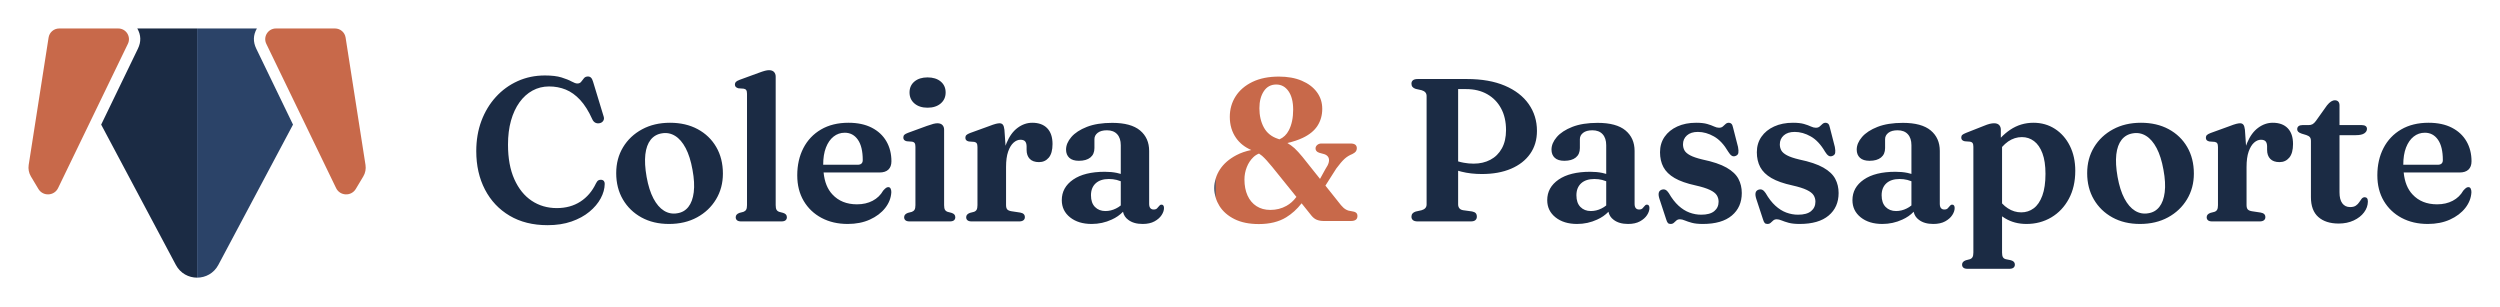
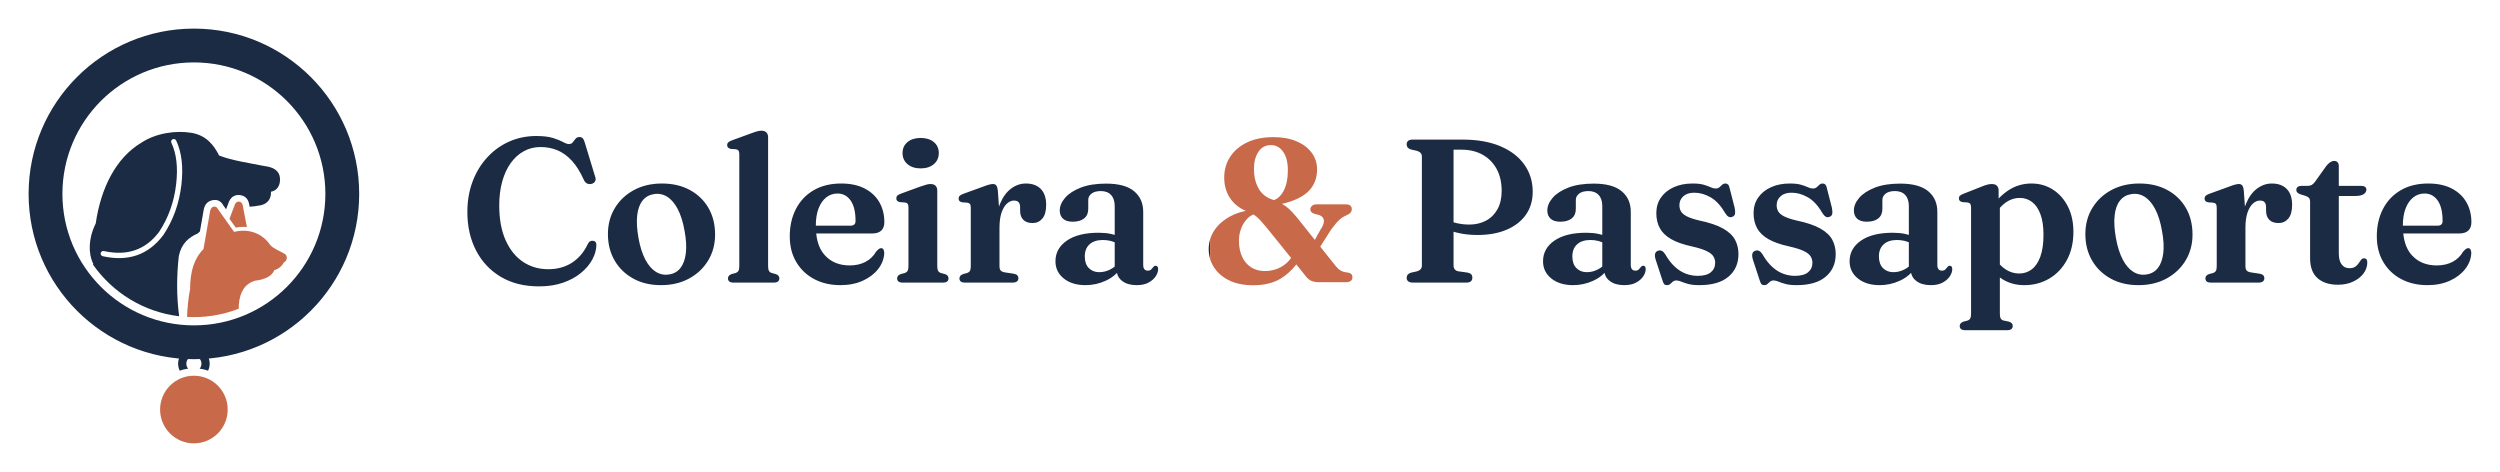
- <svg xmlns="http://www.w3.org/2000/svg" viewBox="-14.00 -108.85 1229.04 150.50" role="img" aria-label="Coleira &amp; Passaporte">
-   <path fill="#1B2B44" d="M82.89 -94.85V27.65C78.78 27.65 74.68 25.56 72.45 21.38L35.74 -47.59L53.8 -84.91Q56.28 -90.03 53.5 -94.85H82.89Z" />
-   <path fill="#2B4368" d="M111.99 -84.91 130.05 -47.59 93.34 21.38C91.11 25.56 87 27.65 82.89 27.65V-94.85H112.29Q109.51 -90.03 111.99 -84.91Z" />
-   <path fill="#C8694A" d="M9.89 -90.4C10.29 -92.96 12.5 -94.85 15.09 -94.85H44.14C48.02 -94.85 50.56 -90.79 48.87 -87.3L14.56 -16.4C12.65 -12.45 7.12 -12.21 4.87 -15.97L1.19 -22.12C0.18 -23.81 -0.2 -25.8 0.1 -27.74ZM116.92 -87.3C115.23 -90.79 117.77 -94.85 121.65 -94.85H150.7C153.29 -94.85 155.5 -92.96 155.9 -90.4L165.69 -27.74C165.99 -25.8 165.61 -23.81 164.6 -22.12L160.92 -15.97C158.66 -12.21 153.13 -12.45 151.22 -16.4Z" />
-   <path fill="#1B2B44" d="M741.59 -44.5Q741.59 -38 738.26 -33.25Q734.94 -28.5 728.86 -25.9Q722.79 -23.3 714.54 -23.3Q709.04 -23.3 704.49 -24.45Q703.64 -24.65 702.84 -24.9V-8.35Q702.84 -7.25 703.44 -6.47Q704.04 -5.7 705.34 -5.5L709.69 -4.9Q710.94 -4.65 711.49 -4.05Q712.04 -3.45 712.04 -2.3Q712.04 -1.25 711.31 -0.62Q710.59 0 709.04 0H682.94Q681.39 0 680.64 -0.62Q679.89 -1.25 679.89 -2.3Q679.89 -4.2 681.99 -4.85L684.89 -5.5Q686.09 -5.85 686.71 -6.55Q687.34 -7.25 687.34 -8.35V-61.65Q687.34 -62.75 686.71 -63.45Q686.09 -64.15 684.89 -64.5L681.99 -65.15Q679.89 -65.8 679.89 -67.7Q679.89 -68.8 680.64 -69.4Q681.39 -70 682.94 -70H707.19Q718.09 -70 725.79 -66.73Q733.49 -63.45 737.54 -57.68Q741.59 -51.9 741.59 -44.5ZM969.64 -45.1V-41.15Q971.79 -43.4 974.24 -45.05Q979.39 -48.5 985.69 -48.5Q991.59 -48.5 996.24 -45.5Q1000.89 -42.5 1003.56 -37.18Q1006.24 -31.85 1006.24 -24.9Q1006.24 -16.95 1003.06 -11.08Q999.89 -5.2 994.44 -1.97Q988.99 1.25 982.24 1.25Q976.29 1.25 971.69 -1.55Q970.94 -2 970.24 -2.5V15.3Q970.24 16.85 970.66 17.57Q971.09 18.3 971.99 18.55L974.64 19.1Q975.64 19.4 976.09 19.93Q976.54 20.45 976.54 21.25Q976.54 22.2 975.86 22.75Q975.19 23.3 973.74 23.3H953.29Q951.89 23.3 951.24 22.75Q950.59 22.2 950.59 21.25Q950.59 20.5 951.04 19.98Q951.49 19.45 952.44 19.1L954.39 18.6Q955.29 18.3 955.71 17.57Q956.14 16.85 956.14 15.3V-36.7Q956.14 -37.95 955.76 -38.5Q955.39 -39.05 954.54 -39.2L951.89 -39.4Q950.99 -39.6 950.59 -40.05Q950.19 -40.5 950.19 -41.2Q950.19 -42.05 950.66 -42.5Q951.14 -42.95 952.49 -43.5L961.24 -46.95Q963.04 -47.7 964.21 -47.98Q965.39 -48.25 966.29 -48.25Q967.99 -48.25 968.81 -47.38Q969.64 -46.5 969.64 -45.1ZM315.39 -48.5Q323.14 -48.5 328.99 -45.35Q334.84 -42.2 338.11 -36.58Q341.39 -30.95 341.39 -23.5Q341.39 -16.45 338.01 -10.85Q334.64 -5.25 328.69 -2Q322.74 1.25 314.89 1.25Q307.19 1.25 301.36 -1.95Q295.54 -5.15 292.24 -10.77Q288.94 -16.4 288.94 -23.75Q288.94 -30.9 292.31 -36.47Q295.69 -42.05 301.64 -45.27Q307.59 -48.5 315.39 -48.5ZM1038.54 -48.5Q1046.29 -48.5 1052.14 -45.35Q1057.99 -42.2 1061.26 -36.58Q1064.54 -30.95 1064.54 -23.5Q1064.54 -16.45 1061.16 -10.85Q1057.79 -5.25 1051.84 -2Q1045.89 1.25 1038.04 1.25Q1030.34 1.25 1024.51 -1.95Q1018.69 -5.15 1015.39 -10.77Q1012.09 -16.4 1012.09 -23.75Q1012.09 -30.9 1015.46 -36.47Q1018.84 -42.05 1024.79 -45.27Q1030.74 -48.5 1038.54 -48.5ZM283.29 -18.45Q283.24 -14.9 281.31 -11.32Q279.39 -7.75 275.76 -4.75Q272.14 -1.75 266.96 0.05Q261.79 1.85 255.19 1.85Q244.39 1.85 236.54 -2.8Q228.69 -7.45 224.41 -15.67Q220.14 -23.9 220.14 -34.55Q220.14 -42.65 222.66 -49.4Q225.19 -56.15 229.76 -61.17Q234.34 -66.2 240.49 -68.97Q246.64 -71.75 253.89 -71.75Q258.89 -71.75 262.04 -70.78Q265.19 -69.8 266.99 -68.8Q268.79 -67.8 269.84 -67.8Q271.09 -67.8 271.74 -68.68Q272.39 -69.55 273.09 -70.4Q273.79 -71.25 275.04 -71.25Q275.94 -71.25 276.54 -70.67Q277.14 -70.1 277.54 -68.75L282.79 -51.5Q283.14 -50.35 282.56 -49.45Q281.99 -48.55 280.84 -48.3Q279.64 -48.05 278.69 -48.52Q277.74 -49 277.19 -50.2Q274.49 -56.2 271.21 -59.73Q267.94 -63.25 264.14 -64.8Q260.34 -66.35 255.94 -66.35Q251.49 -66.35 247.79 -64.32Q244.09 -62.3 241.39 -58.55Q238.69 -54.8 237.21 -49.55Q235.74 -44.3 235.74 -37.75Q235.74 -27.7 238.86 -20.73Q241.99 -13.75 247.39 -10.15Q252.79 -6.55 259.74 -6.55Q266.39 -6.55 271.31 -9.72Q276.24 -12.9 278.99 -18.7Q279.54 -19.85 280.24 -20.23Q280.94 -20.6 281.79 -20.45Q282.54 -20.35 282.91 -19.82Q283.29 -19.3 283.29 -18.45ZM896.69 -10.45Q896.69 -16.7 902.26 -20.55Q907.84 -24.4 917.84 -24.4Q921.09 -24.4 923.74 -23.85Q924.74 -23.65 925.69 -23.35V-37.45Q925.69 -40.95 923.91 -42.88Q922.14 -44.8 918.89 -44.8Q915.94 -44.8 914.34 -43.55Q912.74 -42.3 912.74 -40.45V-36.05Q912.74 -33.05 910.74 -31.42Q908.74 -29.8 905.09 -29.8Q901.99 -29.8 900.39 -31.27Q898.79 -32.75 898.79 -35.3Q898.79 -38.45 901.39 -41.48Q903.99 -44.5 909.04 -46.48Q914.09 -48.45 921.49 -48.45Q930.69 -48.45 935.16 -44.73Q939.64 -41 939.64 -34.65V-8.65Q939.64 -7.25 940.21 -6.55Q940.79 -5.85 941.84 -5.85Q942.94 -5.85 943.49 -6.38Q944.04 -6.9 944.44 -7.45Q944.69 -7.8 944.99 -8.03Q945.29 -8.25 945.74 -8.25Q946.34 -8.25 946.64 -7.8Q946.94 -7.35 946.94 -6.6Q946.94 -4.9 945.76 -3.1Q944.59 -1.3 942.26 -0.02Q939.94 1.25 936.44 1.25Q931.99 1.25 929.34 -0.8Q927.29 -2.3 926.79 -4.75Q924.49 -2.35 921.24 -0.9Q916.59 1.25 911.39 1.25Q904.84 1.25 900.76 -2Q896.69 -5.25 896.69 -10.45ZM746.64 -10.45Q746.64 -16.7 752.21 -20.55Q757.79 -24.4 767.79 -24.4Q771.04 -24.4 773.69 -23.85Q774.69 -23.65 775.64 -23.35V-37.45Q775.64 -40.95 773.86 -42.88Q772.09 -44.8 768.84 -44.8Q765.89 -44.8 764.29 -43.55Q762.69 -42.3 762.69 -40.45V-36.05Q762.69 -33.05 760.69 -31.42Q758.69 -29.8 755.04 -29.8Q751.94 -29.8 750.34 -31.27Q748.74 -32.75 748.74 -35.3Q748.74 -38.45 751.34 -41.48Q753.94 -44.5 758.99 -46.48Q764.04 -48.45 771.44 -48.45Q780.64 -48.45 785.11 -44.73Q789.59 -41 789.59 -34.65V-8.65Q789.59 -7.25 790.16 -6.55Q790.74 -5.85 791.79 -5.85Q792.89 -5.85 793.44 -6.38Q793.99 -6.9 794.39 -7.45Q794.64 -7.8 794.94 -8.03Q795.24 -8.25 795.69 -8.25Q796.29 -8.25 796.59 -7.8Q796.89 -7.35 796.89 -6.6Q796.89 -4.9 795.71 -3.1Q794.54 -1.3 792.21 -0.02Q789.89 1.25 786.39 1.25Q781.94 1.25 779.29 -0.8Q777.24 -2.3 776.74 -4.75Q774.44 -2.35 771.19 -0.9Q766.54 1.25 761.34 1.25Q754.79 1.25 750.71 -2Q746.64 -5.25 746.64 -10.45ZM507.99 -10.45Q507.99 -16.7 513.56 -20.55Q519.14 -24.4 529.14 -24.4Q532.39 -24.4 535.04 -23.85Q536.04 -23.65 536.99 -23.35V-37.45Q536.99 -40.95 535.21 -42.88Q533.44 -44.8 530.19 -44.8Q527.24 -44.8 525.64 -43.55Q524.04 -42.3 524.04 -40.45V-36.05Q524.04 -33.05 522.04 -31.42Q520.04 -29.8 516.39 -29.8Q513.29 -29.8 511.69 -31.27Q510.09 -32.75 510.09 -35.3Q510.09 -38.45 512.69 -41.48Q515.29 -44.5 520.34 -46.48Q525.39 -48.45 532.79 -48.45Q541.99 -48.45 546.46 -44.73Q550.94 -41 550.94 -34.65V-8.65Q550.94 -7.25 551.51 -6.55Q552.09 -5.85 553.14 -5.85Q554.24 -5.85 554.79 -6.38Q555.34 -6.9 555.74 -7.45Q555.99 -7.8 556.29 -8.03Q556.59 -8.25 557.04 -8.25Q557.64 -8.25 557.94 -7.8Q558.24 -7.35 558.24 -6.6Q558.24 -4.9 557.06 -3.1Q555.89 -1.3 553.56 -0.02Q551.24 1.25 547.74 1.25Q543.29 1.25 540.64 -0.8Q538.59 -2.3 538.09 -4.75Q535.79 -2.35 532.54 -0.9Q527.89 1.25 522.69 1.25Q516.14 1.25 512.06 -2Q507.99 -5.25 507.99 -10.45ZM1201.04 -29.55Q1201.04 -26.9 1199.54 -25.47Q1198.04 -24.05 1195.14 -24.05H1167.69Q1168.39 -17.1 1172.04 -13.25Q1176.54 -8.4 1184.09 -8.4Q1188.49 -8.4 1191.81 -10.15Q1195.14 -11.9 1196.99 -15.15Q1197.89 -16.15 1198.41 -16.5Q1198.94 -16.85 1199.49 -16.85Q1200.29 -16.85 1200.64 -16.12Q1200.99 -15.4 1200.99 -14.4Q1200.79 -10.2 1197.99 -6.62Q1195.19 -3.05 1190.44 -0.9Q1185.69 1.25 1179.54 1.25Q1172.29 1.25 1166.69 -1.72Q1161.09 -4.7 1157.91 -10.07Q1154.74 -15.45 1154.74 -22.65Q1154.74 -30.2 1157.76 -36.05Q1160.79 -41.9 1166.44 -45.2Q1172.09 -48.5 1179.94 -48.5Q1186.64 -48.5 1191.36 -46.08Q1196.09 -43.65 1198.56 -39.38Q1201.04 -35.1 1201.04 -29.55ZM424.24 -29.55Q424.24 -26.9 422.74 -25.47Q421.24 -24.05 418.34 -24.05H390.89Q391.59 -17.1 395.24 -13.25Q399.74 -8.4 407.29 -8.4Q411.69 -8.4 415.01 -10.15Q418.34 -11.9 420.19 -15.15Q421.09 -16.15 421.61 -16.5Q422.14 -16.85 422.69 -16.85Q423.49 -16.85 423.84 -16.12Q424.19 -15.4 424.19 -14.4Q423.99 -10.2 421.19 -6.62Q418.39 -3.05 413.64 -0.9Q408.89 1.25 402.74 1.25Q395.49 1.25 389.89 -1.72Q384.29 -4.7 381.11 -10.07Q377.94 -15.45 377.94 -22.65Q377.94 -30.2 380.96 -36.05Q383.99 -41.9 389.64 -45.2Q395.29 -48.5 403.14 -48.5Q409.84 -48.5 414.56 -46.08Q419.29 -43.65 421.76 -39.38Q424.24 -35.1 424.24 -29.55ZM868.29 -44Q864.84 -44 862.91 -42.27Q860.99 -40.55 860.99 -37.9Q860.99 -36.25 861.71 -34.92Q862.44 -33.6 864.49 -32.5Q866.54 -31.4 870.49 -30.45Q878.19 -28.85 882.39 -26.45Q886.59 -24.05 888.24 -20.92Q889.89 -17.8 889.89 -13.95Q889.89 -7 884.99 -2.88Q880.09 1.25 870.74 1.25Q867.44 1.25 865.34 0.68Q863.24 0.1 861.89 -0.47Q860.54 -1.05 859.49 -1.05Q858.44 -1.05 857.76 -0.47Q857.09 0.1 856.49 0.68Q855.89 1.25 854.89 1.25Q853.99 1.25 853.54 0.75Q853.09 0.25 852.69 -1.1L849.39 -11.15Q848.84 -12.9 849.06 -14Q849.29 -15.1 850.39 -15.55Q851.54 -15.95 852.39 -15.53Q853.24 -15.1 853.99 -13.95Q856.24 -10.05 858.79 -7.73Q861.34 -5.4 864.16 -4.35Q866.99 -3.3 869.94 -3.3Q874.24 -3.3 876.36 -5.05Q878.49 -6.8 878.49 -9.7Q878.49 -11.45 877.59 -12.88Q876.69 -14.3 874.24 -15.47Q871.79 -16.65 867.14 -17.7Q860.69 -19.1 856.86 -21.32Q853.04 -23.55 851.36 -26.7Q849.69 -29.85 849.69 -34Q849.69 -38.35 851.94 -41.6Q854.19 -44.85 858.19 -46.67Q862.19 -48.5 867.44 -48.5Q870.84 -48.5 872.89 -47.9Q874.94 -47.3 876.26 -46.67Q877.59 -46.05 878.69 -46.05Q879.89 -46.05 880.59 -46.67Q881.29 -47.3 881.94 -47.9Q882.59 -48.5 883.54 -48.5Q884.29 -48.5 884.81 -47.98Q885.34 -47.45 885.59 -46.15L888.04 -36.6Q888.39 -34.75 888.21 -33.7Q888.04 -32.65 886.89 -32.2Q885.79 -31.75 884.94 -32.3Q884.09 -32.85 883.24 -34.25Q880.14 -39.55 876.21 -41.77Q872.29 -44 868.29 -44ZM820.69 -44Q817.24 -44 815.31 -42.27Q813.39 -40.55 813.39 -37.9Q813.39 -36.25 814.11 -34.92Q814.84 -33.6 816.89 -32.5Q818.94 -31.4 822.89 -30.45Q830.59 -28.85 834.79 -26.45Q838.99 -24.05 840.64 -20.92Q842.29 -17.8 842.29 -13.95Q842.29 -7 837.39 -2.88Q832.49 1.25 823.14 1.25Q819.84 1.25 817.74 0.68Q815.64 0.1 814.29 -0.47Q812.94 -1.05 811.89 -1.05Q810.84 -1.05 810.16 -0.47Q809.49 0.1 808.89 0.68Q808.29 1.25 807.29 1.25Q806.39 1.25 805.94 0.75Q805.49 0.25 805.09 -1.1L801.79 -11.15Q801.24 -12.9 801.46 -14Q801.69 -15.1 802.79 -15.55Q803.94 -15.95 804.79 -15.53Q805.64 -15.1 806.39 -13.95Q808.64 -10.05 811.19 -7.73Q813.74 -5.4 816.56 -4.35Q819.39 -3.3 822.34 -3.3Q826.64 -3.3 828.76 -5.05Q830.89 -6.8 830.89 -9.7Q830.89 -11.45 829.99 -12.88Q829.09 -14.3 826.64 -15.47Q824.19 -16.65 819.54 -17.7Q813.09 -19.1 809.26 -21.32Q805.44 -23.55 803.76 -26.7Q802.09 -29.85 802.09 -34Q802.09 -38.35 804.34 -41.6Q806.59 -44.85 810.59 -46.67Q814.59 -48.5 819.84 -48.5Q823.24 -48.5 825.29 -47.9Q827.34 -47.3 828.66 -46.67Q829.99 -46.05 831.09 -46.05Q832.29 -46.05 832.99 -46.67Q833.69 -47.3 834.34 -47.9Q834.99 -48.5 835.94 -48.5Q836.69 -48.5 837.21 -47.98Q837.74 -47.45 837.99 -46.15L840.44 -36.6Q840.79 -34.75 840.61 -33.7Q840.44 -32.65 839.29 -32.2Q838.19 -31.75 837.34 -32.3Q836.49 -32.85 835.64 -34.25Q832.54 -39.55 828.61 -41.77Q824.69 -44 820.69 -44ZM367.34 -71.15V-8Q367.34 -6.45 367.76 -5.72Q368.19 -5 369.09 -4.7L370.99 -4.2Q371.94 -3.9 372.39 -3.38Q372.84 -2.85 372.84 -2.05Q372.84 -1.1 372.19 -0.55Q371.54 0 370.09 0H350.39Q348.99 0 348.34 -0.55Q347.69 -1.1 347.69 -2.05Q347.69 -2.8 348.14 -3.32Q348.59 -3.85 349.54 -4.2L351.49 -4.7Q352.39 -5.05 352.81 -5.75Q353.24 -6.45 353.24 -8V-62.75Q353.24 -64 352.86 -64.55Q352.49 -65.1 351.64 -65.25L348.99 -65.45Q348.09 -65.7 347.69 -66.15Q347.29 -66.6 347.29 -67.3Q347.29 -68.1 347.79 -68.6Q348.29 -69.1 349.59 -69.6L358.89 -73Q360.89 -73.75 362.04 -74.05Q363.19 -74.35 364.04 -74.35Q365.69 -74.35 366.51 -73.47Q367.34 -72.6 367.34 -71.15ZM1089.64 -45.05 1090.19 -37.2Q1090.44 -37.95 1090.74 -38.65Q1092.79 -43.55 1096.14 -46.02Q1099.49 -48.5 1103.34 -48.5Q1108.09 -48.5 1110.69 -45.8Q1113.29 -43.1 1113.29 -38.05Q1113.29 -33.55 1111.44 -31.35Q1109.59 -29.15 1106.64 -29.15Q1103.64 -29.15 1102.09 -30.75Q1100.54 -32.35 1100.54 -35.2V-37Q1100.49 -38.6 1099.79 -39.38Q1099.09 -40.15 1097.49 -40.15Q1095.74 -40.15 1094.11 -38.7Q1092.49 -37.25 1091.46 -34.3Q1090.44 -31.35 1090.44 -26.75V-8.05Q1090.44 -6.6 1091.01 -5.92Q1091.59 -5.25 1093.09 -5L1097.39 -4.35Q1098.54 -4.15 1099.11 -3.6Q1099.69 -3.05 1099.69 -2.1Q1099.69 -1.1 1098.96 -0.55Q1098.24 0 1096.89 0H1073.54Q1072.14 0 1071.49 -0.55Q1070.84 -1.1 1070.84 -2.05Q1070.84 -2.8 1071.29 -3.32Q1071.74 -3.85 1072.69 -4.2L1074.64 -4.7Q1075.54 -5 1075.96 -5.72Q1076.39 -6.45 1076.39 -8V-36.55Q1076.39 -37.85 1076.01 -38.4Q1075.64 -38.95 1074.79 -39.1L1072.14 -39.3Q1071.24 -39.5 1070.84 -39.95Q1070.44 -40.4 1070.44 -41.1Q1070.44 -41.95 1070.94 -42.45Q1071.44 -42.95 1072.74 -43.45L1081.84 -46.75Q1084.29 -47.7 1085.44 -47.98Q1086.59 -48.25 1087.24 -48.25Q1088.34 -48.25 1088.89 -47.52Q1089.44 -46.8 1089.64 -45.05ZM479.79 -45.05 480.34 -37.2Q480.59 -37.95 480.89 -38.65Q482.94 -43.55 486.29 -46.02Q489.64 -48.5 493.49 -48.5Q498.24 -48.5 500.84 -45.8Q503.44 -43.1 503.44 -38.05Q503.44 -33.55 501.59 -31.35Q499.74 -29.15 496.79 -29.15Q493.79 -29.15 492.24 -30.75Q490.69 -32.35 490.69 -35.2V-37Q490.64 -38.6 489.94 -39.38Q489.24 -40.15 487.64 -40.15Q485.89 -40.15 484.26 -38.7Q482.64 -37.25 481.61 -34.3Q480.59 -31.35 480.59 -26.75V-8.05Q480.59 -6.6 481.16 -5.92Q481.74 -5.25 483.24 -5L487.54 -4.35Q488.69 -4.15 489.26 -3.6Q489.84 -3.05 489.84 -2.1Q489.84 -1.1 489.11 -0.55Q488.39 0 487.04 0H463.69Q462.29 0 461.64 -0.55Q460.99 -1.1 460.99 -2.05Q460.99 -2.8 461.44 -3.32Q461.89 -3.85 462.84 -4.2L464.79 -4.7Q465.69 -5 466.11 -5.72Q466.54 -6.45 466.54 -8V-36.55Q466.54 -37.85 466.16 -38.4Q465.79 -38.95 464.94 -39.1L462.29 -39.3Q461.39 -39.5 460.99 -39.95Q460.59 -40.4 460.59 -41.1Q460.59 -41.95 461.09 -42.45Q461.59 -42.95 462.89 -43.45L471.99 -46.75Q474.44 -47.7 475.59 -47.98Q476.74 -48.25 477.39 -48.25Q478.49 -48.25 479.04 -47.52Q479.59 -46.8 479.79 -45.05ZM1119.84 -42.45 1117.54 -43.15Q1116.34 -43.55 1115.84 -44.07Q1115.34 -44.6 1115.34 -45.3Q1115.34 -46.3 1116.01 -46.82Q1116.69 -47.35 1117.84 -47.35H1120.89Q1122.09 -47.35 1122.89 -47.8Q1123.69 -48.25 1124.54 -49.4L1129.99 -57.05Q1131.04 -58.35 1131.99 -58.95Q1132.94 -59.55 1133.89 -59.55Q1134.94 -59.55 1135.54 -58.9Q1136.14 -58.25 1136.14 -57V-47.35H1147.14Q1148.29 -47.35 1148.96 -46.88Q1149.64 -46.4 1149.64 -45.5Q1149.64 -44.2 1148.34 -43.3Q1147.04 -42.4 1144.14 -42.4H1136.14V-14.25Q1136.14 -10.75 1137.51 -8.9Q1138.89 -7.05 1141.34 -7.05Q1143.19 -7.05 1144.21 -7.78Q1145.24 -8.5 1145.84 -9.45Q1146.44 -10.4 1147.01 -11.12Q1147.59 -11.85 1148.49 -11.9Q1149.24 -11.9 1149.66 -11.4Q1150.09 -10.9 1150.09 -9.75Q1150.04 -6.9 1148.21 -4.45Q1146.39 -2 1143.14 -0.48Q1139.89 1.05 1135.74 1.05Q1129.34 1.05 1125.71 -2.18Q1122.09 -5.4 1122.09 -11.9V-39.5Q1122.09 -40.8 1121.56 -41.42Q1121.04 -42.05 1119.84 -42.45ZM1042.09 -4Q1045.49 -4.5 1047.56 -7.12Q1049.64 -9.75 1050.21 -14.35Q1050.79 -18.95 1049.59 -25.4Q1048.44 -31.85 1046.24 -36.03Q1044.04 -40.2 1041.04 -42.05Q1038.04 -43.9 1034.54 -43.3Q1031.09 -42.75 1029.01 -40.12Q1026.94 -37.5 1026.41 -32.93Q1025.89 -28.35 1027.04 -21.85Q1028.19 -15.45 1030.39 -11.27Q1032.59 -7.1 1035.59 -5.25Q1038.59 -3.4 1042.09 -4ZM318.94 -4Q322.34 -4.5 324.41 -7.12Q326.49 -9.75 327.06 -14.35Q327.64 -18.95 326.44 -25.4Q325.29 -31.85 323.09 -36.03Q320.89 -40.2 317.89 -42.05Q314.89 -43.9 311.39 -43.3Q307.94 -42.75 305.86 -40.12Q303.79 -37.5 303.26 -32.93Q302.74 -28.35 303.89 -21.85Q305.04 -15.45 307.24 -11.27Q309.44 -7.1 312.44 -5.25Q315.44 -3.4 318.94 -4ZM450.14 -45.1V-8Q450.14 -6.45 450.56 -5.72Q450.99 -5 451.89 -4.7L453.79 -4.2Q454.74 -3.9 455.19 -3.38Q455.64 -2.85 455.64 -2.05Q455.64 -1.1 454.99 -0.55Q454.34 0 452.89 0H433.19Q431.79 0 431.14 -0.55Q430.49 -1.1 430.49 -2.05Q430.49 -2.8 430.94 -3.32Q431.39 -3.85 432.34 -4.2L434.29 -4.7Q435.19 -5.05 435.61 -5.75Q436.04 -6.45 436.04 -8V-36.65Q436.04 -37.95 435.66 -38.5Q435.29 -39.05 434.44 -39.2L431.79 -39.4Q430.89 -39.6 430.49 -40.05Q430.09 -40.5 430.09 -41.2Q430.09 -42.05 430.56 -42.55Q431.04 -43.05 432.39 -43.55L441.69 -46.95Q443.64 -47.65 444.81 -47.95Q445.99 -48.25 446.79 -48.25Q448.49 -48.25 449.31 -47.38Q450.14 -46.5 450.14 -45.1ZM702.84 -29.5Q704.19 -29.1 705.59 -28.85Q707.94 -28.4 710.49 -28.4Q715.09 -28.4 718.69 -30.3Q722.29 -32.2 724.34 -35.9Q726.39 -39.6 726.39 -44.9Q726.39 -51.05 723.96 -55.55Q721.54 -60.05 717.14 -62.55Q712.74 -65.05 706.79 -65.05H702.84ZM970.24 -36.6V-8.85Q971.59 -7.4 973.09 -6.45Q976.14 -4.45 979.69 -4.45Q983.14 -4.45 985.81 -6.45Q988.49 -8.45 990.04 -12.67Q991.59 -16.9 991.59 -23.4Q991.59 -29.5 990.09 -33.5Q988.59 -37.5 985.96 -39.48Q983.34 -41.45 979.99 -41.45Q976.39 -41.45 973.24 -39.3Q971.69 -38.2 970.24 -36.6ZM407.59 -27.85Q410.14 -27.85 410.14 -30.15Q410.14 -36.75 407.74 -40.17Q405.34 -43.6 401.29 -43.6Q398.19 -43.6 395.79 -41.7Q393.39 -39.8 392.04 -36.3Q390.69 -32.8 390.69 -27.85ZM1184.39 -27.85Q1186.94 -27.85 1186.94 -30.15Q1186.94 -36.75 1184.54 -40.17Q1182.14 -43.6 1178.09 -43.6Q1174.99 -43.6 1172.59 -41.7Q1170.19 -39.8 1168.84 -36.3Q1167.49 -32.8 1167.49 -27.85ZM441.99 -55.9Q437.99 -55.9 435.56 -57.98Q433.14 -60.05 433.14 -63.4Q433.14 -66.75 435.56 -68.78Q437.99 -70.8 441.99 -70.8Q446.04 -70.8 448.46 -68.78Q450.89 -66.75 450.89 -63.4Q450.89 -60.05 448.46 -57.98Q446.04 -55.9 441.99 -55.9ZM925.69 -19.75Q924.69 -20.15 923.69 -20.4Q921.89 -20.85 919.84 -20.85Q915.69 -20.85 913.36 -18.73Q911.04 -16.6 911.04 -12.85Q911.04 -9.1 913.01 -7.1Q914.99 -5.1 918.14 -5.1Q920.84 -5.1 923.34 -6.35Q924.59 -6.95 925.69 -7.85ZM775.64 -19.75Q774.64 -20.15 773.64 -20.4Q771.84 -20.85 769.79 -20.85Q765.64 -20.85 763.31 -18.73Q760.99 -16.6 760.99 -12.85Q760.99 -9.1 762.96 -7.1Q764.94 -5.1 768.09 -5.1Q770.79 -5.1 773.29 -6.35Q774.54 -6.95 775.64 -7.85ZM536.99 -19.75Q535.99 -20.15 534.99 -20.4Q533.19 -20.85 531.14 -20.85Q526.99 -20.85 524.66 -18.73Q522.34 -16.6 522.34 -12.85Q522.34 -9.1 524.31 -7.1Q526.29 -5.1 529.44 -5.1Q532.14 -5.1 534.64 -6.35Q535.89 -6.95 536.99 -7.85ZM583.69 -21.2V-11.56Q582.99 -13.87 582.99 -16.4Q582.99 -18.9 583.69 -21.2Z" />
-   <path fill="#C8694A" d="M601.14 -35.1Q596.34 -37.2 593.69 -41Q590.59 -45.4 590.59 -51.4Q590.59 -57 593.44 -61.47Q596.29 -65.95 601.69 -68.57Q607.09 -71.2 614.74 -71.2Q621.19 -71.2 625.96 -69.17Q630.74 -67.15 633.39 -63.58Q636.04 -60 636.04 -55.35Q636.04 -50.65 633.71 -47.03Q631.39 -43.4 626.39 -41.05Q623.24 -39.55 618.89 -38.55Q620.69 -37.5 622.39 -36Q624.19 -34.3 626.29 -31.75L634.94 -20.9L637.64 -25.8Q638.89 -27.6 639.24 -29.05Q639.59 -30.5 639.04 -31.52Q638.49 -32.55 637.09 -33.05L634.54 -33.75Q633.54 -34.1 633.14 -34.65Q632.74 -35.2 632.74 -35.85Q632.74 -36.85 633.56 -37.57Q634.39 -38.3 635.64 -38.3H649.99Q653.04 -38.3 653.04 -35.95Q653.04 -35.05 652.56 -34.4Q652.09 -33.75 650.79 -33.1Q648.64 -32.25 646.99 -30.75Q645.34 -29.25 642.94 -26L637.59 -17.6L645.24 -8Q646.49 -6.5 647.71 -5.83Q648.94 -5.15 650.54 -5Q651.89 -4.85 652.61 -4.32Q653.34 -3.8 653.34 -2.65Q653.34 -1.4 652.51 -0.8Q651.69 -0.2 650.09 -0.2H636.89Q634.89 -0.2 633.41 -0.78Q631.94 -1.35 630.69 -2.9L625.89 -8.9Q622.54 -4.6 618.29 -2Q612.89 1.3 604.84 1.3Q597.79 1.3 592.91 -1.12Q588.04 -3.55 585.51 -7.58Q584.32 -9.48 583.69 -11.56V-21.2Q584.38 -23.47 585.74 -25.55Q588.49 -29.75 593.79 -32.55Q596.99 -34.25 601.14 -35.1ZM623.34 -12.05 611.44 -26.8Q608.39 -30.55 606.44 -32.25Q605.64 -32.9 604.94 -33.35Q603.39 -32.75 602.19 -31.6Q600.09 -29.6 598.94 -26.68Q597.79 -23.75 597.79 -20.6Q597.79 -16.1 599.31 -12.73Q600.84 -9.35 603.71 -7.5Q606.59 -5.65 610.49 -5.65Q614.89 -5.65 618.44 -7.65Q621.19 -9.15 623.34 -12.05ZM613.44 -67.3Q609.49 -67.3 607.31 -64Q605.14 -60.7 605.14 -55.65Q605.14 -50.25 607.31 -46.23Q609.49 -42.2 614.14 -40.65Q614.59 -40.5 614.99 -40.35Q617.99 -41.65 619.59 -44.75Q621.74 -48.85 621.74 -54.95Q621.74 -60.75 619.44 -64.03Q617.14 -67.3 613.44 -67.3Z" />
+ <svg xmlns="http://www.w3.org/2000/svg" viewBox="-14.00 -138.32 1223.66 231.00" role="img" aria-label="Coleira &amp; Passaporte">
+   <path fill="#1B2B44" d="M161.81 -43.41C161.81 1.27 125.59 37.49 80.91 37.49C36.22 37.49 0 1.27 0 -43.41C0 -88.1 36.22 -124.32 80.91 -124.32C125.59 -124.32 161.81 -88.1 161.81 -43.41ZM145.26 -43.41C145.26 -78.96 116.45 -107.77 80.91 -107.77C45.36 -107.77 16.55 -78.96 16.55 -43.41C16.55 -7.87 45.36 20.94 80.91 20.94C116.45 20.94 145.26 -7.87 145.26 -43.41Z M88.63 39.7C88.63 40.92 88.34 42.08 87.84 43.1Q85.87 42.39 83.71 42.12C84.27 41.47 84.61 40.62 84.61 39.7C84.61 37.65 82.95 35.99 80.91 35.99C78.86 35.99 77.2 37.65 77.2 39.7C77.2 40.62 77.54 41.47 78.1 42.12Q75.94 42.39 73.97 43.1C73.47 42.08 73.18 40.92 73.18 39.7C73.18 35.43 76.64 31.98 80.91 31.98C85.17 31.98 88.63 35.43 88.63 39.7Z M73.69 16.47C56.3 14.4 41.18 4.92 31.57 -8.72C31.59 -8.9 31.61 -9.07 31.63 -9.25C29.17 -14.18 29.17 -21.57 32.86 -28.96C35.33 -46.21 42.72 -60.99 55.04 -68.38C62.43 -73.31 72.28 -74.54 79.68 -73.31C87.07 -72.08 90.76 -67.15 93.23 -62.22C99.39 -59.76 108.01 -58.53 115.4 -57.05C119.71 -56.56 122.79 -54.83 123.04 -51.13C123.29 -47.44 121.56 -44.98 118.61 -44.48C118.85 -41.28 117.13 -38.57 113.55 -37.83C111.72 -37.46 109.88 -37.28 108.2 -37.12L107.93 -38.53Q107.92 -38.59 107.91 -38.64Q107.06 -42.38 103.48 -42.82Q99.89 -43.26 98.17 -39.83Q98.1 -39.68 98.04 -39.53L96.66 -35.88L95.35 -37.73Q93.51 -41.13 89.84 -40.29Q86.48 -39.51 85.73 -35.75Q85.72 -35.71 85.71 -35.67L83.85 -25.04C83.46 -24.71 83.1 -24.37 82.76 -24.03C78.44 -22.18 74.75 -19.1 73.52 -12.94C72.49 -3.75 72.32 6.29 73.69 16.47ZM72.22 -69.55Q72.11 -69.78 71.92 -69.95Q71.73 -70.13 71.49 -70.21Q71.25 -70.3 70.99 -70.29Q70.73 -70.28 70.5 -70.17Q70.27 -70.06 70.1 -69.87Q69.92 -69.68 69.84 -69.44Q69.75 -69.19 69.76 -68.94Q69.77 -68.68 69.88 -68.45Q73.63 -60.49 72.23 -48.28Q70.73 -35.13 63.84 -24.78Q53.96 -11.64 36.84 -15.44Q36.59 -15.5 36.33 -15.45Q36.08 -15.41 35.86 -15.27Q35.65 -15.13 35.5 -14.92Q35.35 -14.71 35.3 -14.46Q35.24 -14.21 35.28 -13.95Q35.33 -13.7 35.47 -13.48Q35.61 -13.27 35.82 -13.12Q36.03 -12.97 36.28 -12.91Q55.04 -8.74 65.93 -23.26Q65.95 -23.28 65.97 -23.31Q73.23 -34.2 74.8 -47.98Q76.28 -60.93 72.22 -69.55Z" />
+   <path fill="#C8694A" d="M98.32 -31.23 101.04 -38.4C101.97 -40.27 104.31 -39.99 104.78 -37.93L106.85 -27.2Q104.19 -27.45 101.38 -26.92Z M77.56 16.81C77.73 12.03 78.2 7.46 79.04 3.27C79.04 -5.16 80.91 -11.71 85.59 -16.39L88.87 -35.12C89.33 -37.46 91.68 -37.93 92.61 -36.06L100.57 -24.82C108.06 -26.69 114.61 -23.88 118.36 -18.27C120.23 -16.39 123.04 -15.46 125.38 -14.05C126.79 -13.12 126.79 -10.78 124.91 -9.84C123.98 -7.97 122.1 -6.56 120.23 -6.1C119.3 -3.29 115.55 -1.41 110.87 -0.95C106.19 0.46 103.38 4.2 102.91 10.76C102.88 11.44 102.85 12.12 102.83 12.79C96.03 15.44 88.64 16.9 80.91 16.9C79.78 16.9 78.67 16.87 77.56 16.81Z M97.45 62.13C97.45 71.27 90.05 78.68 80.91 78.68C71.77 78.68 64.36 71.27 64.36 62.13C64.36 52.99 71.77 45.58 80.91 45.58C90.05 45.58 97.45 52.99 97.45 62.13Z" />
+   <path fill="#1B2B44" d="M736.21 -44.5Q736.21 -38 732.89 -33.25Q729.56 -28.5 723.49 -25.9Q717.41 -23.3 709.16 -23.3Q703.66 -23.3 699.11 -24.45Q698.26 -24.65 697.46 -24.9V-8.35Q697.46 -7.25 698.06 -6.47Q698.66 -5.7 699.96 -5.5L704.31 -4.9Q705.56 -4.65 706.11 -4.05Q706.66 -3.45 706.66 -2.3Q706.66 -1.25 705.94 -0.62Q705.21 0 703.66 0H677.56Q676.01 0 675.26 -0.62Q674.51 -1.25 674.51 -2.3Q674.51 -4.2 676.61 -4.85L679.51 -5.5Q680.71 -5.85 681.34 -6.55Q681.96 -7.25 681.96 -8.35V-61.65Q681.96 -62.75 681.34 -63.45Q680.71 -64.15 679.51 -64.5L676.61 -65.15Q674.51 -65.8 674.51 -67.7Q674.51 -68.8 675.26 -69.4Q676.01 -70 677.56 -70H701.81Q712.71 -70 720.41 -66.73Q728.11 -63.45 732.16 -57.68Q736.21 -51.9 736.21 -44.5ZM964.26 -45.1V-41.15Q966.41 -43.4 968.86 -45.05Q974.01 -48.5 980.31 -48.5Q986.21 -48.5 990.86 -45.5Q995.51 -42.5 998.19 -37.18Q1000.86 -31.85 1000.86 -24.9Q1000.86 -16.95 997.69 -11.08Q994.51 -5.2 989.06 -1.97Q983.61 1.25 976.86 1.25Q970.91 1.25 966.31 -1.55Q965.56 -2 964.86 -2.5V15.3Q964.86 16.85 965.29 17.57Q965.71 18.3 966.61 18.55L969.26 19.1Q970.26 19.4 970.71 19.93Q971.16 20.45 971.16 21.25Q971.16 22.2 970.49 22.75Q969.81 23.3 968.36 23.3H947.91Q946.51 23.3 945.86 22.75Q945.21 22.2 945.21 21.25Q945.21 20.5 945.66 19.98Q946.11 19.45 947.06 19.1L949.01 18.6Q949.91 18.3 950.34 17.57Q950.76 16.85 950.76 15.3V-36.7Q950.76 -37.95 950.39 -38.5Q950.01 -39.05 949.16 -39.2L946.51 -39.4Q945.61 -39.6 945.21 -40.05Q944.81 -40.5 944.81 -41.2Q944.81 -42.05 945.29 -42.5Q945.76 -42.95 947.11 -43.5L955.86 -46.95Q957.66 -47.7 958.84 -47.98Q960.01 -48.25 960.91 -48.25Q962.61 -48.25 963.44 -47.38Q964.26 -46.5 964.26 -45.1ZM310.01 -48.5Q317.76 -48.5 323.61 -45.35Q329.46 -42.2 332.74 -36.58Q336.01 -30.95 336.01 -23.5Q336.01 -16.45 332.64 -10.85Q329.26 -5.25 323.31 -2Q317.36 1.25 309.51 1.25Q301.81 1.25 295.99 -1.95Q290.16 -5.15 286.86 -10.77Q283.56 -16.4 283.56 -23.75Q283.56 -30.9 286.94 -36.47Q290.31 -42.05 296.26 -45.27Q302.21 -48.5 310.01 -48.5ZM1033.16 -48.5Q1040.91 -48.5 1046.76 -45.35Q1052.61 -42.2 1055.89 -36.58Q1059.16 -30.95 1059.16 -23.5Q1059.16 -16.45 1055.79 -10.85Q1052.41 -5.25 1046.46 -2Q1040.51 1.25 1032.66 1.25Q1024.96 1.25 1019.14 -1.95Q1013.31 -5.15 1010.01 -10.77Q1006.71 -16.4 1006.71 -23.75Q1006.71 -30.9 1010.09 -36.47Q1013.46 -42.05 1019.41 -45.27Q1025.36 -48.5 1033.16 -48.5ZM277.91 -18.45Q277.86 -14.9 275.94 -11.32Q274.01 -7.75 270.39 -4.75Q266.76 -1.75 261.59 0.05Q256.41 1.85 249.81 1.85Q239.01 1.85 231.16 -2.8Q223.31 -7.45 219.04 -15.67Q214.76 -23.9 214.76 -34.55Q214.76 -42.65 217.29 -49.4Q219.81 -56.15 224.39 -61.17Q228.96 -66.2 235.11 -68.97Q241.26 -71.75 248.51 -71.75Q253.51 -71.75 256.66 -70.78Q259.81 -69.8 261.61 -68.8Q263.41 -67.8 264.46 -67.8Q265.71 -67.8 266.36 -68.68Q267.01 -69.55 267.71 -70.4Q268.41 -71.25 269.66 -71.25Q270.56 -71.25 271.16 -70.67Q271.76 -70.1 272.16 -68.75L277.41 -51.5Q277.76 -50.35 277.19 -49.45Q276.61 -48.55 275.46 -48.3Q274.26 -48.05 273.31 -48.52Q272.36 -49 271.81 -50.2Q269.11 -56.2 265.84 -59.73Q262.56 -63.25 258.76 -64.8Q254.96 -66.35 250.56 -66.35Q246.11 -66.35 242.41 -64.32Q238.71 -62.3 236.01 -58.55Q233.31 -54.8 231.84 -49.55Q230.36 -44.3 230.36 -37.75Q230.36 -27.7 233.49 -20.73Q236.61 -13.75 242.01 -10.15Q247.41 -6.55 254.36 -6.55Q261.01 -6.55 265.94 -9.72Q270.86 -12.9 273.61 -18.7Q274.16 -19.85 274.86 -20.23Q275.56 -20.6 276.41 -20.45Q277.16 -20.35 277.54 -19.82Q277.91 -19.3 277.91 -18.45ZM891.31 -10.45Q891.31 -16.7 896.89 -20.55Q902.46 -24.4 912.46 -24.4Q915.71 -24.4 918.36 -23.85Q919.36 -23.65 920.31 -23.35V-37.45Q920.31 -40.95 918.54 -42.88Q916.76 -44.8 913.51 -44.8Q910.56 -44.8 908.96 -43.55Q907.36 -42.3 907.36 -40.45V-36.05Q907.36 -33.05 905.36 -31.42Q903.36 -29.8 899.71 -29.8Q896.61 -29.8 895.01 -31.27Q893.41 -32.75 893.41 -35.3Q893.41 -38.45 896.01 -41.48Q898.61 -44.5 903.66 -46.48Q908.71 -48.45 916.11 -48.45Q925.31 -48.45 929.79 -44.73Q934.26 -41 934.26 -34.65V-8.65Q934.26 -7.25 934.84 -6.55Q935.41 -5.85 936.46 -5.85Q937.56 -5.85 938.11 -6.38Q938.66 -6.9 939.06 -7.45Q939.31 -7.8 939.61 -8.03Q939.91 -8.25 940.36 -8.25Q940.96 -8.25 941.26 -7.8Q941.56 -7.35 941.56 -6.6Q941.56 -4.9 940.39 -3.1Q939.21 -1.3 936.89 -0.02Q934.56 1.25 931.06 1.25Q926.61 1.25 923.96 -0.8Q921.91 -2.3 921.41 -4.75Q919.11 -2.35 915.86 -0.9Q911.21 1.25 906.01 1.25Q899.46 1.25 895.39 -2Q891.31 -5.25 891.31 -10.45ZM741.26 -10.45Q741.26 -16.7 746.84 -20.55Q752.41 -24.4 762.41 -24.4Q765.66 -24.4 768.31 -23.85Q769.31 -23.65 770.26 -23.35V-37.45Q770.26 -40.95 768.49 -42.88Q766.71 -44.8 763.46 -44.8Q760.51 -44.8 758.91 -43.55Q757.31 -42.3 757.31 -40.45V-36.05Q757.31 -33.05 755.31 -31.42Q753.31 -29.8 749.66 -29.8Q746.56 -29.8 744.96 -31.27Q743.36 -32.75 743.36 -35.3Q743.36 -38.45 745.96 -41.48Q748.56 -44.5 753.61 -46.48Q758.66 -48.45 766.06 -48.45Q775.26 -48.45 779.74 -44.73Q784.21 -41 784.21 -34.65V-8.65Q784.21 -7.25 784.79 -6.55Q785.36 -5.85 786.41 -5.85Q787.51 -5.85 788.06 -6.38Q788.61 -6.9 789.01 -7.45Q789.26 -7.8 789.56 -8.03Q789.86 -8.25 790.31 -8.25Q790.91 -8.25 791.21 -7.8Q791.51 -7.35 791.51 -6.6Q791.51 -4.9 790.34 -3.1Q789.16 -1.3 786.84 -0.02Q784.51 1.25 781.01 1.25Q776.56 1.25 773.91 -0.8Q771.86 -2.3 771.36 -4.75Q769.06 -2.35 765.81 -0.9Q761.16 1.25 755.96 1.25Q749.41 1.25 745.34 -2Q741.26 -5.25 741.26 -10.45ZM502.61 -10.45Q502.61 -16.7 508.19 -20.55Q513.76 -24.4 523.76 -24.4Q527.01 -24.4 529.66 -23.85Q530.66 -23.65 531.61 -23.35V-37.45Q531.61 -40.95 529.84 -42.88Q528.06 -44.8 524.81 -44.8Q521.86 -44.8 520.26 -43.55Q518.66 -42.3 518.66 -40.45V-36.05Q518.66 -33.05 516.66 -31.42Q514.66 -29.8 511.01 -29.8Q507.91 -29.8 506.31 -31.27Q504.71 -32.75 504.71 -35.3Q504.71 -38.45 507.31 -41.48Q509.91 -44.5 514.96 -46.48Q520.01 -48.45 527.41 -48.45Q536.61 -48.45 541.09 -44.73Q545.56 -41 545.56 -34.65V-8.65Q545.56 -7.25 546.14 -6.55Q546.71 -5.85 547.76 -5.85Q548.86 -5.85 549.41 -6.38Q549.96 -6.9 550.36 -7.45Q550.61 -7.8 550.91 -8.03Q551.21 -8.25 551.66 -8.25Q552.26 -8.25 552.56 -7.8Q552.86 -7.35 552.86 -6.6Q552.86 -4.9 551.69 -3.1Q550.51 -1.3 548.19 -0.02Q545.86 1.25 542.36 1.25Q537.91 1.25 535.26 -0.8Q533.21 -2.3 532.71 -4.75Q530.41 -2.35 527.16 -0.9Q522.51 1.25 517.31 1.25Q510.76 1.25 506.69 -2Q502.61 -5.25 502.61 -10.45ZM1195.66 -29.55Q1195.66 -26.9 1194.16 -25.47Q1192.66 -24.05 1189.76 -24.05H1162.31Q1163.01 -17.1 1166.66 -13.25Q1171.16 -8.4 1178.71 -8.4Q1183.11 -8.4 1186.44 -10.15Q1189.76 -11.9 1191.61 -15.15Q1192.51 -16.15 1193.04 -16.5Q1193.56 -16.85 1194.11 -16.85Q1194.91 -16.85 1195.26 -16.12Q1195.61 -15.4 1195.61 -14.4Q1195.41 -10.2 1192.61 -6.62Q1189.81 -3.05 1185.06 -0.9Q1180.31 1.25 1174.16 1.25Q1166.91 1.25 1161.31 -1.72Q1155.71 -4.7 1152.54 -10.07Q1149.36 -15.45 1149.36 -22.65Q1149.36 -30.2 1152.39 -36.05Q1155.41 -41.9 1161.06 -45.2Q1166.71 -48.5 1174.56 -48.5Q1181.26 -48.5 1185.99 -46.08Q1190.71 -43.65 1193.19 -39.38Q1195.66 -35.1 1195.66 -29.55ZM418.86 -29.55Q418.86 -26.9 417.36 -25.47Q415.86 -24.05 412.96 -24.05H385.51Q386.21 -17.1 389.86 -13.25Q394.36 -8.4 401.91 -8.4Q406.31 -8.4 409.64 -10.15Q412.96 -11.9 414.81 -15.15Q415.71 -16.15 416.24 -16.5Q416.76 -16.85 417.31 -16.85Q418.11 -16.85 418.46 -16.12Q418.81 -15.4 418.81 -14.4Q418.61 -10.2 415.81 -6.62Q413.01 -3.05 408.26 -0.9Q403.51 1.25 397.36 1.25Q390.11 1.25 384.51 -1.72Q378.91 -4.7 375.74 -10.07Q372.56 -15.45 372.56 -22.65Q372.56 -30.2 375.59 -36.05Q378.61 -41.9 384.26 -45.2Q389.91 -48.5 397.76 -48.5Q404.46 -48.5 409.19 -46.08Q413.91 -43.65 416.39 -39.38Q418.86 -35.1 418.86 -29.55ZM862.91 -44Q859.46 -44 857.54 -42.27Q855.61 -40.55 855.61 -37.9Q855.61 -36.25 856.34 -34.92Q857.06 -33.6 859.11 -32.5Q861.16 -31.4 865.11 -30.45Q872.81 -28.85 877.01 -26.45Q881.21 -24.05 882.86 -20.92Q884.51 -17.8 884.51 -13.95Q884.51 -7 879.61 -2.88Q874.71 1.25 865.36 1.25Q862.06 1.25 859.96 0.68Q857.86 0.1 856.51 -0.47Q855.16 -1.05 854.11 -1.05Q853.06 -1.05 852.39 -0.47Q851.71 0.1 851.11 0.68Q850.51 1.25 849.51 1.25Q848.61 1.25 848.16 0.75Q847.71 0.25 847.31 -1.1L844.01 -11.15Q843.46 -12.9 843.69 -14Q843.91 -15.1 845.01 -15.55Q846.16 -15.95 847.01 -15.53Q847.86 -15.1 848.61 -13.95Q850.86 -10.05 853.41 -7.73Q855.96 -5.4 858.79 -4.35Q861.61 -3.3 864.56 -3.3Q868.86 -3.3 870.99 -5.05Q873.11 -6.8 873.11 -9.7Q873.11 -11.45 872.21 -12.88Q871.31 -14.3 868.86 -15.47Q866.41 -16.65 861.76 -17.7Q855.31 -19.1 851.49 -21.32Q847.66 -23.55 845.99 -26.7Q844.31 -29.85 844.31 -34Q844.31 -38.35 846.56 -41.6Q848.81 -44.85 852.81 -46.67Q856.81 -48.5 862.06 -48.5Q865.46 -48.5 867.51 -47.9Q869.56 -47.3 870.89 -46.67Q872.21 -46.05 873.31 -46.05Q874.51 -46.05 875.21 -46.67Q875.91 -47.3 876.56 -47.9Q877.21 -48.5 878.16 -48.5Q878.91 -48.5 879.44 -47.98Q879.96 -47.45 880.21 -46.15L882.66 -36.6Q883.01 -34.75 882.84 -33.7Q882.66 -32.65 881.51 -32.2Q880.41 -31.75 879.56 -32.3Q878.71 -32.85 877.86 -34.25Q874.76 -39.55 870.84 -41.77Q866.91 -44 862.91 -44ZM815.31 -44Q811.86 -44 809.94 -42.27Q808.01 -40.55 808.01 -37.9Q808.01 -36.25 808.74 -34.92Q809.46 -33.6 811.51 -32.5Q813.56 -31.4 817.51 -30.45Q825.21 -28.85 829.41 -26.45Q833.61 -24.05 835.26 -20.92Q836.91 -17.8 836.91 -13.95Q836.91 -7 832.01 -2.88Q827.11 1.25 817.76 1.25Q814.46 1.25 812.36 0.68Q810.26 0.1 808.91 -0.47Q807.56 -1.05 806.51 -1.05Q805.46 -1.05 804.79 -0.47Q804.11 0.1 803.51 0.68Q802.91 1.25 801.91 1.25Q801.01 1.25 800.56 0.75Q800.11 0.25 799.71 -1.1L796.41 -11.15Q795.86 -12.9 796.09 -14Q796.31 -15.1 797.41 -15.55Q798.56 -15.95 799.41 -15.53Q800.26 -15.1 801.01 -13.95Q803.26 -10.05 805.81 -7.73Q808.36 -5.4 811.19 -4.35Q814.01 -3.3 816.96 -3.3Q821.26 -3.3 823.39 -5.05Q825.51 -6.8 825.51 -9.7Q825.51 -11.45 824.61 -12.88Q823.71 -14.3 821.26 -15.47Q818.81 -16.65 814.16 -17.7Q807.71 -19.1 803.89 -21.32Q800.06 -23.55 798.39 -26.7Q796.71 -29.85 796.71 -34Q796.71 -38.35 798.96 -41.6Q801.21 -44.85 805.21 -46.67Q809.21 -48.5 814.46 -48.5Q817.86 -48.5 819.91 -47.9Q821.96 -47.3 823.29 -46.67Q824.61 -46.05 825.71 -46.05Q826.91 -46.05 827.61 -46.67Q828.31 -47.3 828.96 -47.9Q829.61 -48.5 830.56 -48.5Q831.31 -48.5 831.84 -47.98Q832.36 -47.45 832.61 -46.15L835.06 -36.6Q835.41 -34.75 835.24 -33.7Q835.06 -32.65 833.91 -32.2Q832.81 -31.75 831.96 -32.3Q831.11 -32.85 830.26 -34.25Q827.16 -39.55 823.24 -41.77Q819.31 -44 815.31 -44ZM361.96 -71.15V-8Q361.96 -6.45 362.39 -5.72Q362.81 -5 363.71 -4.7L365.61 -4.2Q366.56 -3.9 367.01 -3.38Q367.46 -2.85 367.46 -2.05Q367.46 -1.1 366.81 -0.55Q366.16 0 364.71 0H345.01Q343.61 0 342.96 -0.55Q342.31 -1.1 342.31 -2.05Q342.31 -2.8 342.76 -3.32Q343.21 -3.85 344.16 -4.2L346.11 -4.7Q347.01 -5.05 347.44 -5.75Q347.86 -6.45 347.86 -8V-62.75Q347.86 -64 347.49 -64.55Q347.11 -65.1 346.26 -65.25L343.61 -65.45Q342.71 -65.7 342.31 -66.15Q341.91 -66.6 341.91 -67.3Q341.91 -68.1 342.41 -68.6Q342.91 -69.1 344.21 -69.6L353.51 -73Q355.51 -73.75 356.66 -74.05Q357.81 -74.35 358.66 -74.35Q360.31 -74.35 361.14 -73.47Q361.96 -72.6 361.96 -71.15ZM1084.26 -45.05 1084.81 -37.2Q1085.06 -37.95 1085.36 -38.65Q1087.41 -43.55 1090.76 -46.02Q1094.11 -48.5 1097.96 -48.5Q1102.71 -48.5 1105.31 -45.8Q1107.91 -43.1 1107.91 -38.05Q1107.91 -33.55 1106.06 -31.35Q1104.21 -29.15 1101.26 -29.15Q1098.26 -29.15 1096.71 -30.75Q1095.16 -32.35 1095.16 -35.2V-37Q1095.11 -38.6 1094.41 -39.38Q1093.71 -40.15 1092.11 -40.15Q1090.36 -40.15 1088.74 -38.7Q1087.11 -37.25 1086.09 -34.3Q1085.06 -31.35 1085.06 -26.75V-8.05Q1085.06 -6.6 1085.64 -5.92Q1086.21 -5.25 1087.71 -5L1092.01 -4.35Q1093.16 -4.15 1093.74 -3.6Q1094.31 -3.05 1094.31 -2.1Q1094.31 -1.1 1093.59 -0.55Q1092.86 0 1091.51 0H1068.16Q1066.76 0 1066.11 -0.55Q1065.46 -1.1 1065.46 -2.05Q1065.46 -2.8 1065.91 -3.32Q1066.36 -3.85 1067.31 -4.2L1069.26 -4.7Q1070.16 -5 1070.59 -5.72Q1071.01 -6.45 1071.01 -8V-36.55Q1071.01 -37.85 1070.64 -38.4Q1070.26 -38.95 1069.41 -39.1L1066.76 -39.3Q1065.86 -39.5 1065.46 -39.95Q1065.06 -40.4 1065.06 -41.1Q1065.06 -41.95 1065.56 -42.45Q1066.06 -42.95 1067.36 -43.45L1076.46 -46.75Q1078.91 -47.7 1080.06 -47.98Q1081.21 -48.25 1081.86 -48.25Q1082.96 -48.25 1083.51 -47.52Q1084.06 -46.8 1084.26 -45.05ZM474.41 -45.05 474.96 -37.2Q475.21 -37.95 475.51 -38.65Q477.56 -43.55 480.91 -46.02Q484.26 -48.5 488.11 -48.5Q492.86 -48.5 495.46 -45.8Q498.06 -43.1 498.06 -38.05Q498.06 -33.55 496.21 -31.35Q494.36 -29.15 491.41 -29.15Q488.41 -29.15 486.86 -30.75Q485.31 -32.35 485.31 -35.2V-37Q485.26 -38.6 484.56 -39.38Q483.86 -40.15 482.26 -40.15Q480.51 -40.15 478.89 -38.7Q477.26 -37.25 476.24 -34.3Q475.21 -31.35 475.21 -26.75V-8.05Q475.21 -6.6 475.79 -5.92Q476.36 -5.25 477.86 -5L482.16 -4.35Q483.31 -4.15 483.89 -3.6Q484.46 -3.05 484.46 -2.1Q484.46 -1.1 483.74 -0.55Q483.01 0 481.66 0H458.31Q456.91 0 456.26 -0.55Q455.61 -1.1 455.61 -2.05Q455.61 -2.8 456.06 -3.32Q456.51 -3.85 457.46 -4.2L459.41 -4.7Q460.31 -5 460.74 -5.72Q461.16 -6.45 461.16 -8V-36.55Q461.16 -37.85 460.79 -38.4Q460.41 -38.95 459.56 -39.1L456.91 -39.3Q456.01 -39.5 455.61 -39.95Q455.21 -40.4 455.21 -41.1Q455.21 -41.95 455.71 -42.45Q456.21 -42.95 457.51 -43.45L466.61 -46.75Q469.06 -47.7 470.21 -47.98Q471.36 -48.25 472.01 -48.25Q473.11 -48.25 473.66 -47.52Q474.21 -46.8 474.41 -45.05ZM1114.46 -42.45 1112.16 -43.15Q1110.96 -43.55 1110.46 -44.07Q1109.96 -44.6 1109.96 -45.3Q1109.96 -46.3 1110.64 -46.82Q1111.31 -47.35 1112.46 -47.35H1115.51Q1116.71 -47.35 1117.51 -47.8Q1118.31 -48.25 1119.16 -49.4L1124.61 -57.05Q1125.66 -58.35 1126.61 -58.95Q1127.56 -59.55 1128.51 -59.55Q1129.56 -59.55 1130.16 -58.9Q1130.76 -58.25 1130.76 -57V-47.35H1141.76Q1142.91 -47.35 1143.59 -46.88Q1144.26 -46.4 1144.26 -45.5Q1144.26 -44.2 1142.96 -43.3Q1141.66 -42.4 1138.76 -42.4H1130.76V-14.25Q1130.76 -10.75 1132.14 -8.9Q1133.51 -7.05 1135.96 -7.05Q1137.81 -7.05 1138.84 -7.78Q1139.86 -8.5 1140.46 -9.45Q1141.06 -10.4 1141.64 -11.12Q1142.21 -11.85 1143.11 -11.9Q1143.86 -11.9 1144.29 -11.4Q1144.71 -10.9 1144.71 -9.75Q1144.66 -6.9 1142.84 -4.45Q1141.01 -2 1137.76 -0.48Q1134.51 1.05 1130.36 1.05Q1123.96 1.05 1120.34 -2.18Q1116.71 -5.4 1116.71 -11.9V-39.5Q1116.71 -40.8 1116.19 -41.42Q1115.66 -42.05 1114.46 -42.45ZM1036.71 -4Q1040.11 -4.5 1042.19 -7.12Q1044.26 -9.75 1044.84 -14.35Q1045.41 -18.95 1044.21 -25.4Q1043.06 -31.85 1040.86 -36.03Q1038.66 -40.2 1035.66 -42.05Q1032.66 -43.9 1029.16 -43.3Q1025.71 -42.75 1023.64 -40.12Q1021.56 -37.5 1021.04 -32.93Q1020.51 -28.35 1021.66 -21.85Q1022.81 -15.45 1025.01 -11.27Q1027.21 -7.1 1030.21 -5.25Q1033.21 -3.4 1036.71 -4ZM313.56 -4Q316.96 -4.5 319.04 -7.12Q321.11 -9.75 321.69 -14.35Q322.26 -18.95 321.06 -25.4Q319.91 -31.85 317.71 -36.03Q315.51 -40.2 312.51 -42.05Q309.51 -43.9 306.01 -43.3Q302.56 -42.75 300.49 -40.12Q298.41 -37.5 297.89 -32.93Q297.36 -28.35 298.51 -21.85Q299.66 -15.45 301.86 -11.27Q304.06 -7.1 307.06 -5.25Q310.06 -3.4 313.56 -4ZM444.76 -45.1V-8Q444.76 -6.45 445.19 -5.72Q445.61 -5 446.51 -4.7L448.41 -4.2Q449.36 -3.9 449.81 -3.38Q450.26 -2.85 450.26 -2.05Q450.26 -1.1 449.61 -0.55Q448.96 0 447.51 0H427.81Q426.41 0 425.76 -0.55Q425.11 -1.1 425.11 -2.05Q425.11 -2.8 425.56 -3.32Q426.01 -3.85 426.96 -4.2L428.91 -4.7Q429.81 -5.05 430.24 -5.75Q430.66 -6.45 430.66 -8V-36.65Q430.66 -37.95 430.29 -38.5Q429.91 -39.05 429.06 -39.2L426.41 -39.4Q425.51 -39.6 425.11 -40.05Q424.71 -40.5 424.71 -41.2Q424.71 -42.05 425.19 -42.55Q425.66 -43.05 427.01 -43.55L436.31 -46.95Q438.26 -47.65 439.44 -47.95Q440.61 -48.25 441.41 -48.25Q443.11 -48.25 443.94 -47.38Q444.76 -46.5 444.76 -45.1ZM697.46 -29.5Q698.81 -29.1 700.21 -28.85Q702.56 -28.4 705.11 -28.4Q709.71 -28.4 713.31 -30.3Q716.91 -32.2 718.96 -35.9Q721.01 -39.6 721.01 -44.9Q721.01 -51.05 718.59 -55.55Q716.16 -60.05 711.76 -62.55Q707.36 -65.05 701.41 -65.05H697.46ZM964.86 -36.6V-8.85Q966.21 -7.4 967.71 -6.45Q970.76 -4.45 974.31 -4.45Q977.76 -4.45 980.44 -6.45Q983.11 -8.45 984.66 -12.67Q986.21 -16.9 986.21 -23.4Q986.21 -29.5 984.71 -33.5Q983.21 -37.5 980.59 -39.48Q977.96 -41.45 974.61 -41.45Q971.01 -41.45 967.86 -39.3Q966.31 -38.2 964.86 -36.6ZM402.21 -27.85Q404.76 -27.85 404.76 -30.15Q404.76 -36.75 402.36 -40.17Q399.96 -43.6 395.91 -43.6Q392.81 -43.6 390.41 -41.7Q388.01 -39.8 386.66 -36.3Q385.31 -32.8 385.31 -27.85ZM1179.01 -27.85Q1181.56 -27.85 1181.56 -30.15Q1181.56 -36.75 1179.16 -40.17Q1176.76 -43.6 1172.71 -43.6Q1169.61 -43.6 1167.21 -41.7Q1164.81 -39.8 1163.46 -36.3Q1162.11 -32.8 1162.11 -27.85ZM436.61 -55.9Q432.61 -55.9 430.19 -57.98Q427.76 -60.05 427.76 -63.4Q427.76 -66.75 430.19 -68.78Q432.61 -70.8 436.61 -70.8Q440.66 -70.8 443.09 -68.78Q445.51 -66.75 445.51 -63.4Q445.51 -60.05 443.09 -57.98Q440.66 -55.9 436.61 -55.9ZM920.31 -19.75Q919.31 -20.15 918.31 -20.4Q916.51 -20.85 914.46 -20.85Q910.31 -20.85 907.99 -18.73Q905.66 -16.6 905.66 -12.85Q905.66 -9.1 907.64 -7.1Q909.61 -5.1 912.76 -5.1Q915.46 -5.1 917.96 -6.35Q919.21 -6.95 920.31 -7.85ZM770.26 -19.75Q769.26 -20.15 768.26 -20.4Q766.46 -20.85 764.41 -20.85Q760.26 -20.85 757.94 -18.73Q755.61 -16.6 755.61 -12.85Q755.61 -9.1 757.59 -7.1Q759.56 -5.1 762.71 -5.1Q765.41 -5.1 767.91 -6.35Q769.16 -6.95 770.26 -7.85ZM531.61 -19.75Q530.61 -20.15 529.61 -20.4Q527.81 -20.85 525.76 -20.85Q521.61 -20.85 519.29 -18.73Q516.96 -16.6 516.96 -12.85Q516.96 -9.1 518.94 -7.1Q520.91 -5.1 524.06 -5.1Q526.76 -5.1 529.26 -6.35Q530.51 -6.95 531.61 -7.85ZM578.31 -21.2V-11.56Q577.61 -13.87 577.61 -16.4Q577.61 -18.9 578.31 -21.2Z" />
+   <path fill="#C8694A" d="M595.76 -35.1Q590.96 -37.2 588.31 -41Q585.21 -45.4 585.21 -51.4Q585.21 -57 588.06 -61.47Q590.91 -65.95 596.31 -68.57Q601.71 -71.2 609.36 -71.2Q615.81 -71.2 620.59 -69.17Q625.36 -67.15 628.01 -63.58Q630.66 -60 630.66 -55.35Q630.66 -50.65 628.34 -47.03Q626.01 -43.4 621.01 -41.05Q617.86 -39.55 613.51 -38.55Q615.31 -37.5 617.01 -36Q618.81 -34.3 620.91 -31.75L629.56 -20.9L632.26 -25.8Q633.51 -27.6 633.86 -29.05Q634.21 -30.5 633.66 -31.52Q633.11 -32.55 631.71 -33.05L629.16 -33.75Q628.16 -34.1 627.76 -34.65Q627.36 -35.2 627.36 -35.85Q627.36 -36.85 628.19 -37.57Q629.01 -38.3 630.26 -38.3H644.61Q647.66 -38.3 647.66 -35.95Q647.66 -35.05 647.19 -34.4Q646.71 -33.75 645.41 -33.1Q643.26 -32.25 641.61 -30.75Q639.96 -29.25 637.56 -26L632.21 -17.6L639.86 -8Q641.11 -6.5 642.34 -5.83Q643.56 -5.15 645.16 -5Q646.51 -4.85 647.24 -4.32Q647.96 -3.8 647.96 -2.65Q647.96 -1.4 647.14 -0.8Q646.31 -0.2 644.71 -0.2H631.51Q629.51 -0.2 628.04 -0.78Q626.56 -1.35 625.31 -2.9L620.51 -8.9Q617.16 -4.6 612.91 -2Q607.51 1.3 599.46 1.3Q592.41 1.3 587.54 -1.12Q582.66 -3.55 580.14 -7.58Q578.94 -9.48 578.31 -11.56V-21.2Q579 -23.47 580.36 -25.55Q583.11 -29.75 588.41 -32.55Q591.61 -34.25 595.76 -35.1ZM617.96 -12.05 606.06 -26.8Q603.01 -30.55 601.06 -32.25Q600.26 -32.9 599.56 -33.35Q598.01 -32.75 596.81 -31.6Q594.71 -29.6 593.56 -26.68Q592.41 -23.75 592.41 -20.6Q592.41 -16.1 593.94 -12.73Q595.46 -9.35 598.34 -7.5Q601.21 -5.65 605.11 -5.65Q609.51 -5.65 613.06 -7.65Q615.81 -9.15 617.96 -12.05ZM608.06 -67.3Q604.11 -67.3 601.94 -64Q599.76 -60.7 599.76 -55.65Q599.76 -50.25 601.94 -46.23Q604.11 -42.2 608.76 -40.65Q609.21 -40.5 609.61 -40.35Q612.61 -41.65 614.21 -44.75Q616.36 -48.85 616.36 -54.95Q616.36 -60.75 614.06 -64.03Q611.76 -67.3 608.06 -67.3Z" />
</svg>
